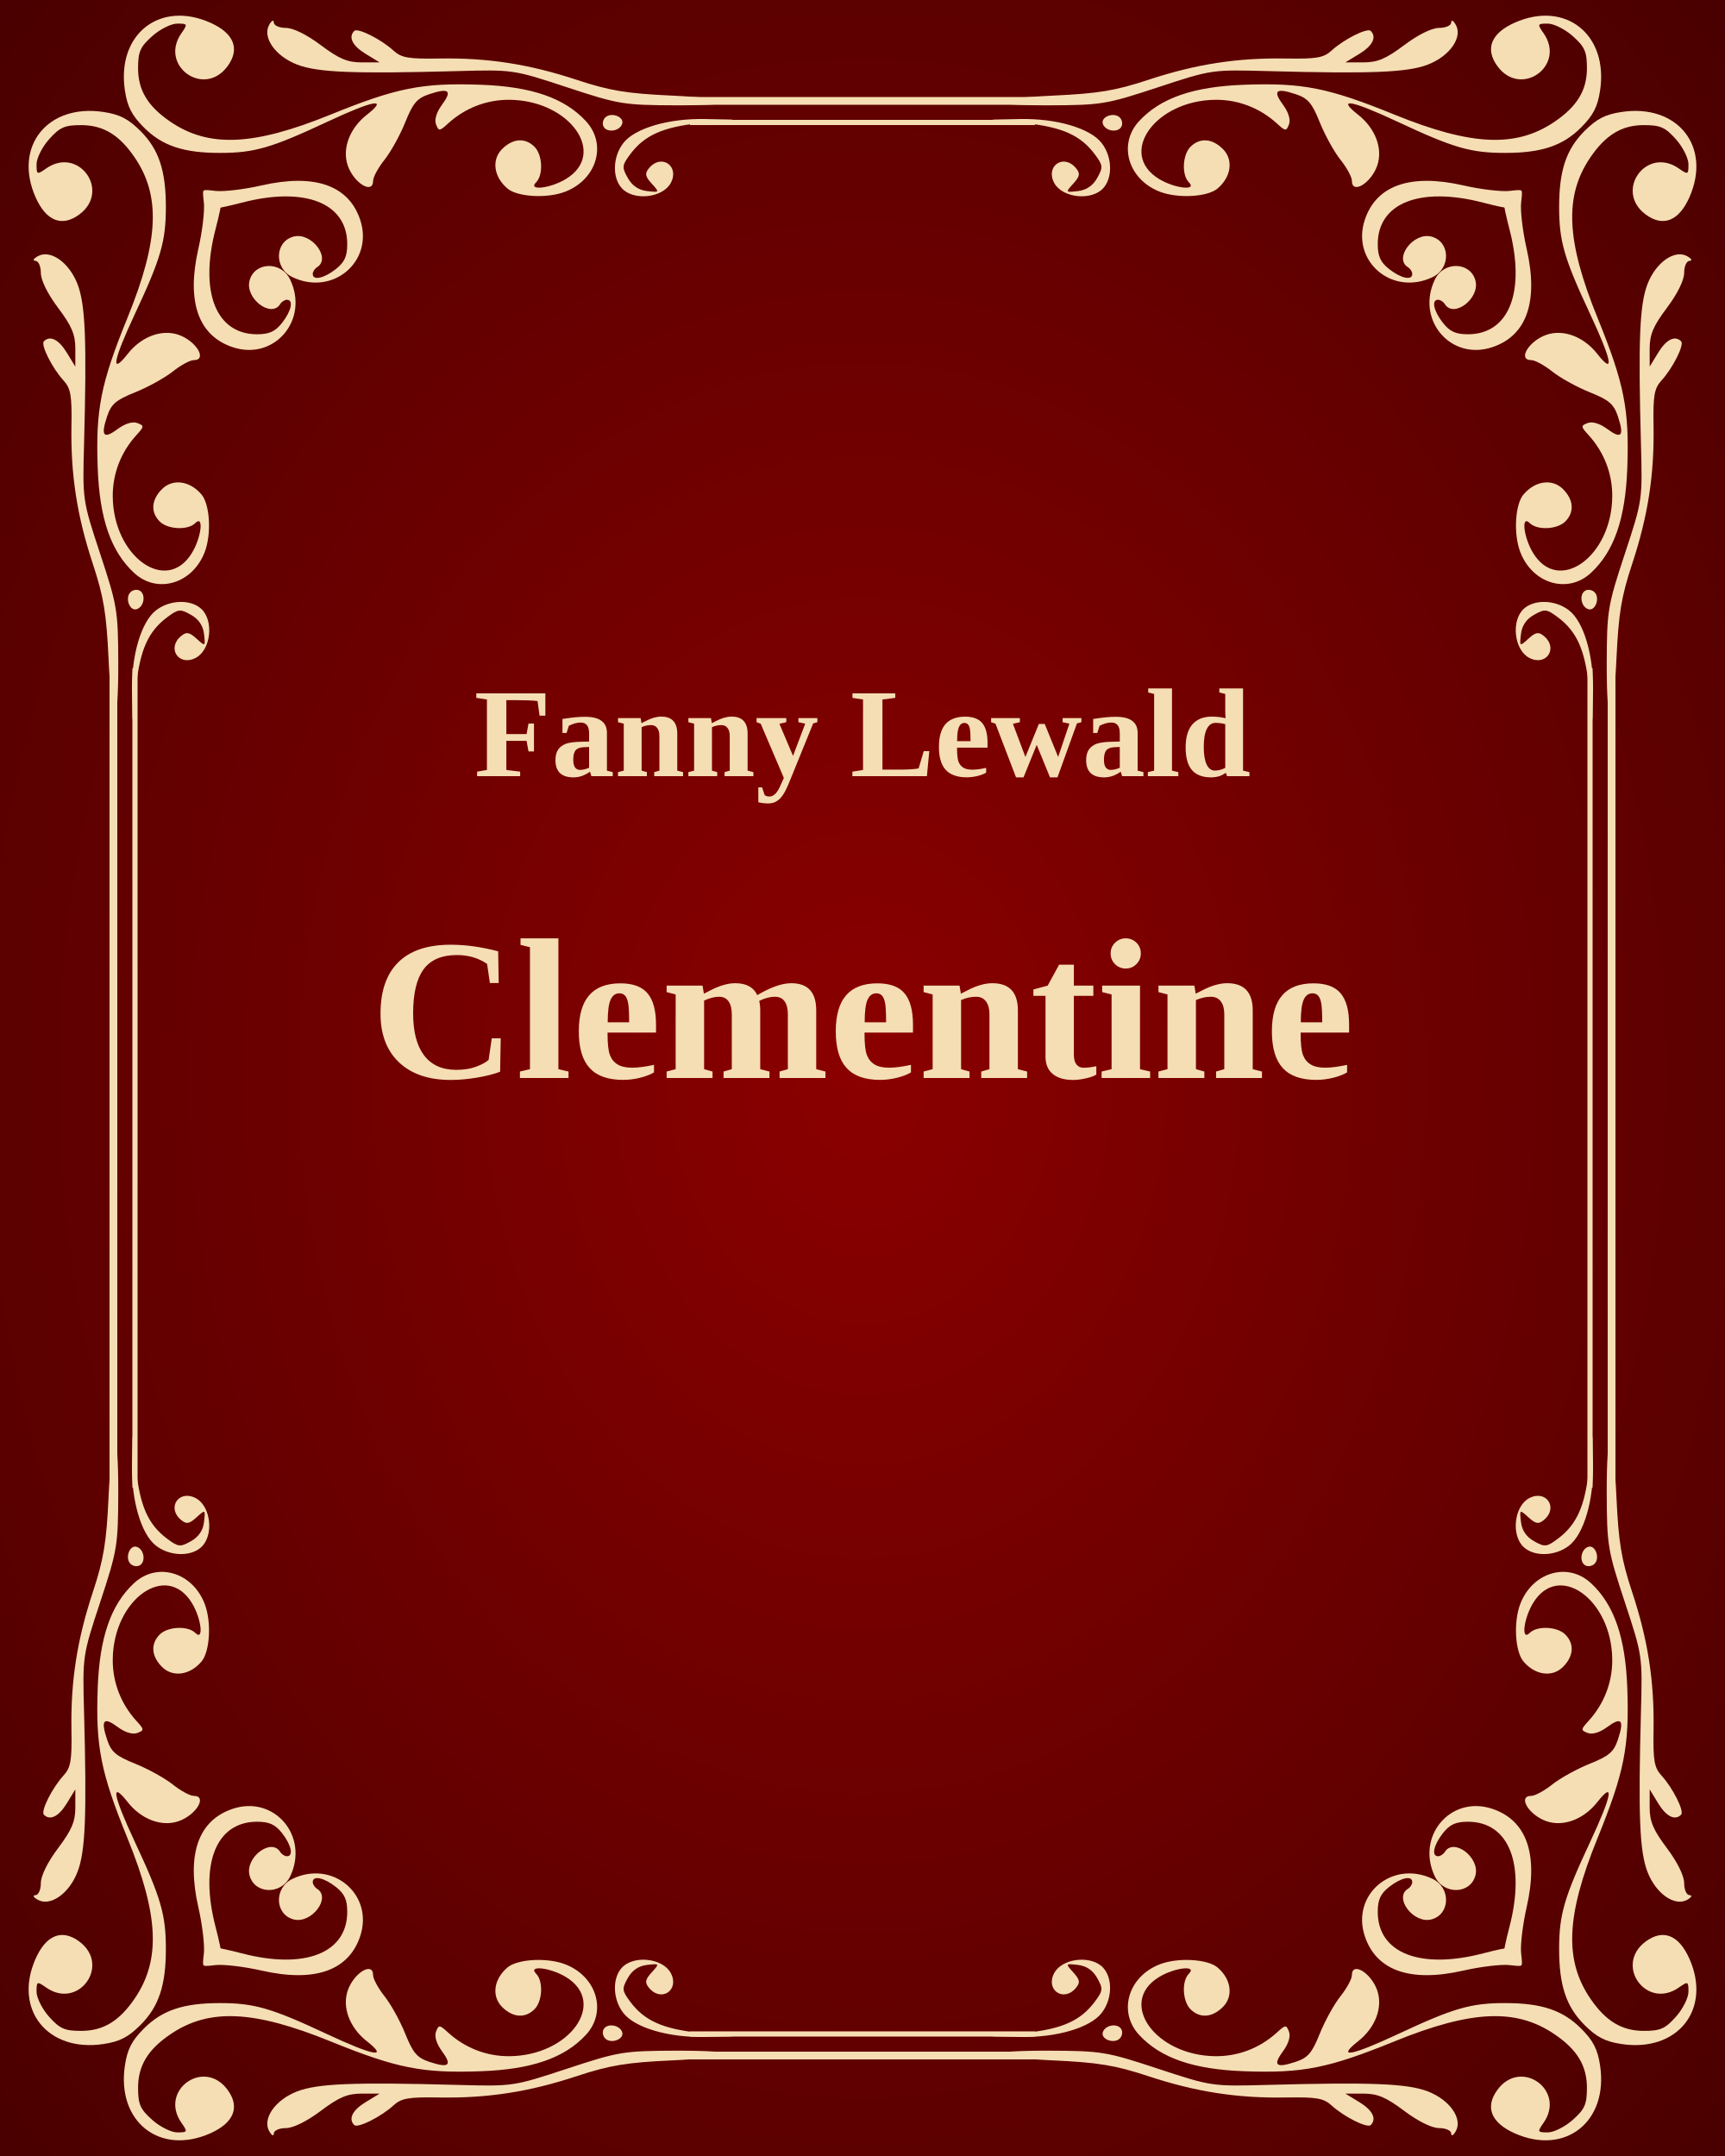
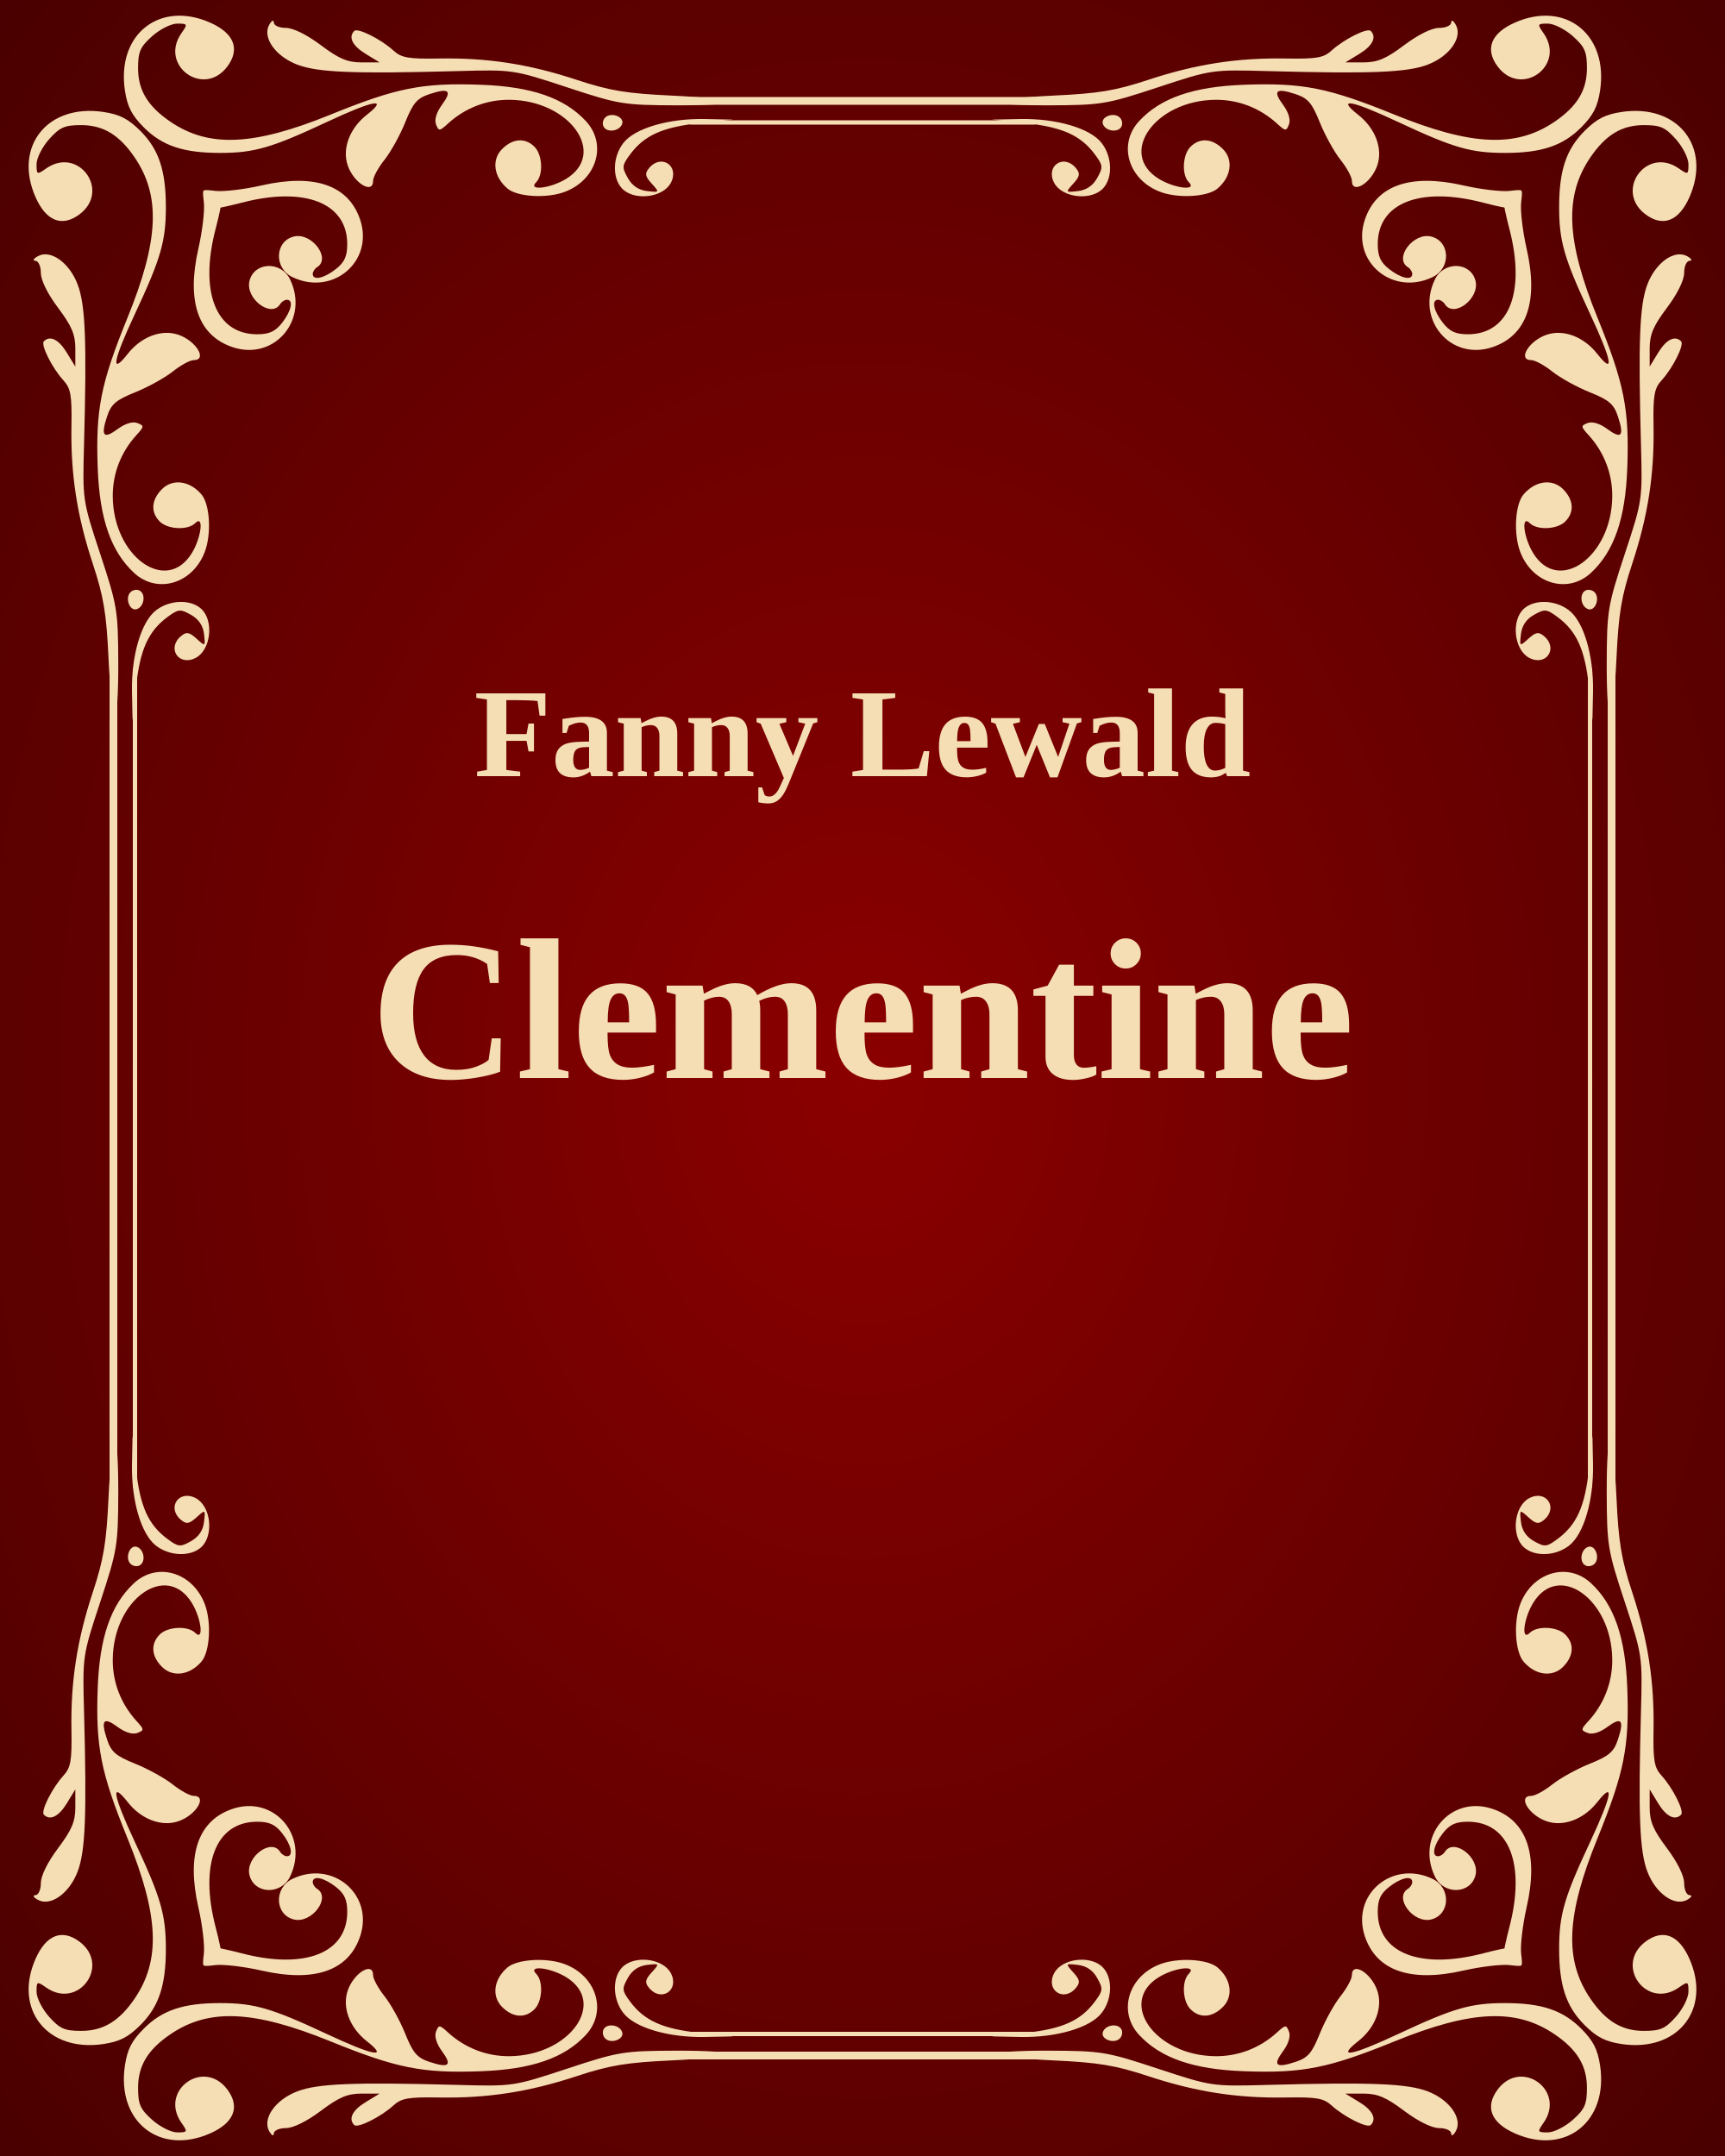
<svg xmlns="http://www.w3.org/2000/svg" xmlns:xlink="http://www.w3.org/1999/xlink" width="400" height="500" version="1.1">
  <defs>
    <style type="text/css">
    
      path.border { fill: wheat; }
      line.border { stroke: wheat; }
      text {
        fill: wheat;
        font-family: 'Times New Roman', serif;
        font-weight: bold;
        text-anchor: middle; }
      .author { font-size: 22pt; }
      .title  { font-size: 35pt; }
    
    </style>
    <radialGradient id="rgr1" cx=".5" cy=".5" r="1.5">
      <stop offset="0" stop-color="darkred" />
      <stop offset="1" stop-color="black" />
    </radialGradient>
  </defs>
  <rect width="100%" height="100%" fill="url(#rgr1)" />
  <text x="200" y="180" class="author">Fanny Lewald</text>
  <text x="200" y="250" class="title">Clementine</text>
  <g id="upperLeft">
    <path class="border" d="m 67.792,64.261 c -4.308,-2.079 -4.087,-8.296 0.335,-9.406 4.12,-1.034 8.732,5.052 5.393,7.116 -0.55,0.34 -1,1.041 -1,1.559 0,1.593 2.597,1.045 5.365,-1.132 1.999,-1.573 2.635,-2.966 2.635,-5.777 0,-9.558 -9.827,-13.43 -24.432,-9.626 -3.219,0.838 -5.906,1.401 -5.971,1.25 -0.065,-0.151 -0.888,-1.195 -1.828,-2.32 -1.673,-2.002 -1.637,-2.037 1.676,-1.651 1.862,0.217 6.686,-0.357 10.72,-1.277 12.281,-2.799 20.195,-0.025 22.847,8.009 3.187,9.658 -6.423,17.75 -15.74,13.253 z m 49.881,-20.539 c -3.192,-2.701 -3.73,-6.674 -1.24,-9.163 2.482,-2.482 5.351,-2.679 7.515,-0.515 1.86,1.86 2.07,6.53 0.371,8.229 -2.04,2.04 3.284,1.446 6.923,-0.773 9.67,-5.896 0.886,-18.224 -13.078,-18.355 -5.286,-0.05 -10.311,1.887 -14.268,5.499 -1.988,1.815 -2.165,1.827 -2.794,0.188 -0.41,-1.068 0.121,-2.822 1.363,-4.501 2.463,-3.332 1.676,-4.013 -2.892,-2.499 -2.86,0.948 -3.81,2.054 -5.598,6.515 -1.184,2.955 -3.347,6.869 -4.805,8.697 -1.458,1.828 -2.652,4.022 -2.652,4.877 0,3.247 -4.443,0.591 -5.873,-3.511 -1.361,-3.905 0.408,-8.639 4.404,-11.782 5.156,-4.056 1.612,-3.421 -9.236,1.655 -12.883,6.027 -16.865,7.18 -24.796,7.18 -8.472,0 -13.388,-1.642 -17.635,-5.888 -2.832,-2.832 -3.85,-4.814 -4.418,-8.604 -1.946,-12.979 8.032,-20.917 19.768,-15.726 5.547,2.454 6.994,6.127 4,10.156 -5.469,7.359 -15.918,-0.194 -10.658,-7.704 1.486,-2.122 1.442,-2.223 -0.984,-2.223 -1.398,0 -4.011,1.313 -5.807,2.918 -2.773,2.478 -3.266,3.598 -3.266,7.427 0,5.109 2.254,8.842 7.493,12.407 8.921,6.072 19.287,5.614 37.121,-1.639 15.35,-6.243 21.295,-7.424 34.886,-6.93 11.77,0.428 19.358,3.055 24.341,8.429 4.978,5.368 2.539,13.583 -4.867,16.399 -4.174,1.587 -11.007,1.197 -13.32,-0.76 z m 26.502,-0.079 c -2.263,-2.501 -2.079,-7.363 0.4,-10.514 2.681,-3.409 10.49,-5.694 18.877,-5.524 l 6.569,0.133 -7.84,0.828 c -8.479,0.895 -12.77,2.822 -16.035,7.202 -1.923,2.58 -1.967,3.005 -0.573,5.5 1.003,1.795 2.504,2.818 4.465,3.043 2.929,0.336 2.938,0.321 1.08,-1.731 -1.536,-1.697 -1.647,-2.344 -0.613,-3.589 2.846,-3.429 7.145,-0.498 5.04,3.436 -1.867,3.489 -8.655,4.215 -11.369,1.216 z m -4.175,-14.203 c -0.388,-0.628 -0.236,-1.613 0.34,-2.188 1.344,-1.344 4.477,-0.172 3.93,1.47 -0.557,1.672 -3.386,2.147 -4.27,0.718 z m -8.48,-9.183 c -12.462,-4.11 -12.54,-4.122 -25.5,-3.769 -24.021,0.653 -32.338,0.318 -37.082,-1.494 -5.114,-1.953 -8.193,-6.365 -6.485,-9.294 0.567,-0.973 1.02,-1.181 1.037,-0.478 0.017,0.693 1.269,1.25 2.807,1.25 1.686,0 4.869,1.572 8.1,4 4.221,3.172 6.183,3.999 9.473,3.996 l 4.15,-0.004 -3.25,-1.982 c -3.056,-1.863 -4.052,-3.876 -2.623,-5.304 0.794,-0.794 6.188,1.902 9.064,4.53 1.859,1.698 3.461,1.981 10.559,1.86 11.31,-0.193 20.891,1.291 31.979,4.952 7.639,2.522 11.519,3.165 22.051,3.651 7.029,0.325 13.018,0.975 13.309,1.446 0.291,0.47 -5.236,0.834 -12.281,0.809 -12.259,-0.044 -13.345,-0.223 -25.309,-4.169 z" id="path0" />
    <use id="path1" xlink:href="#path0" transform="rotate(90) translate(100, -100) scale(1, -1) translate(-103, -97)" />
  </g>
-   <use id="lowerRight" xlink:href="#upperLeft" transform="rotate(180, 200, 250)" />
+   <use id="upperRight" xlink:href="#upperLeft" transform="scale(-1, 1) translate(-400, 0)" />
+   <use id="lowerRight" xlink:href="#upperLeft" transform="scale(1, -1) translate(0, -500)" />
  <use id="lowerLeft" xlink:href="#lowerRight" transform="scale(-1, 1) translate(-400, 0)" />
-   <use id="upperRight" xlink:href="#upperLeft" transform="scale(-1, 1) translate(-400, 0)" />
  <line x1="160" y1="23.4" x2="240" y2="23.4" class="border" style="stroke-width: 1.8;" />
  <line x1="160" y1="476.7" x2="240" y2="476.7" class="border" style="stroke-width: 1.8;" />
  <line x1="26.3" y1="155" x2="26.3" y2="345" class="border" style="stroke-width: 1.8;" />
  <line x1="373.7" y1="155" x2="373.7" y2="345" class="border" style="stroke-width: 1.8;" />
-   <line x1="160" y1="28.4" x2="240" y2="28.4" class="border" style="stroke-width: 1.2;" />
-   <line x1="160" y1="471.7" x2="240" y2="471.7" class="border" style="stroke-width: 1.2;" />
-   <line x1="31.3" y1="155" x2="31.3" y2="345" class="border" style="stroke-width: 1.2;" />
-   <line x1="368.7" y1="155" x2="368.7" y2="345" class="border" style="stroke-width: 1.2;" />
+   <line x1="160" y1="28.4" x2="240" y2="28.4" class="border" style="stroke-width: 1.0;" />
+   <line x1="160" y1="471.7" x2="240" y2="471.7" class="border" style="stroke-width: 1.0;" />
+   <line x1="31.3" y1="155" x2="31.3" y2="345" class="border" style="stroke-width: 1.0;" />
+   <line x1="368.7" y1="155" x2="368.7" y2="345" class="border" style="stroke-width: 1.0;" />
</svg>
